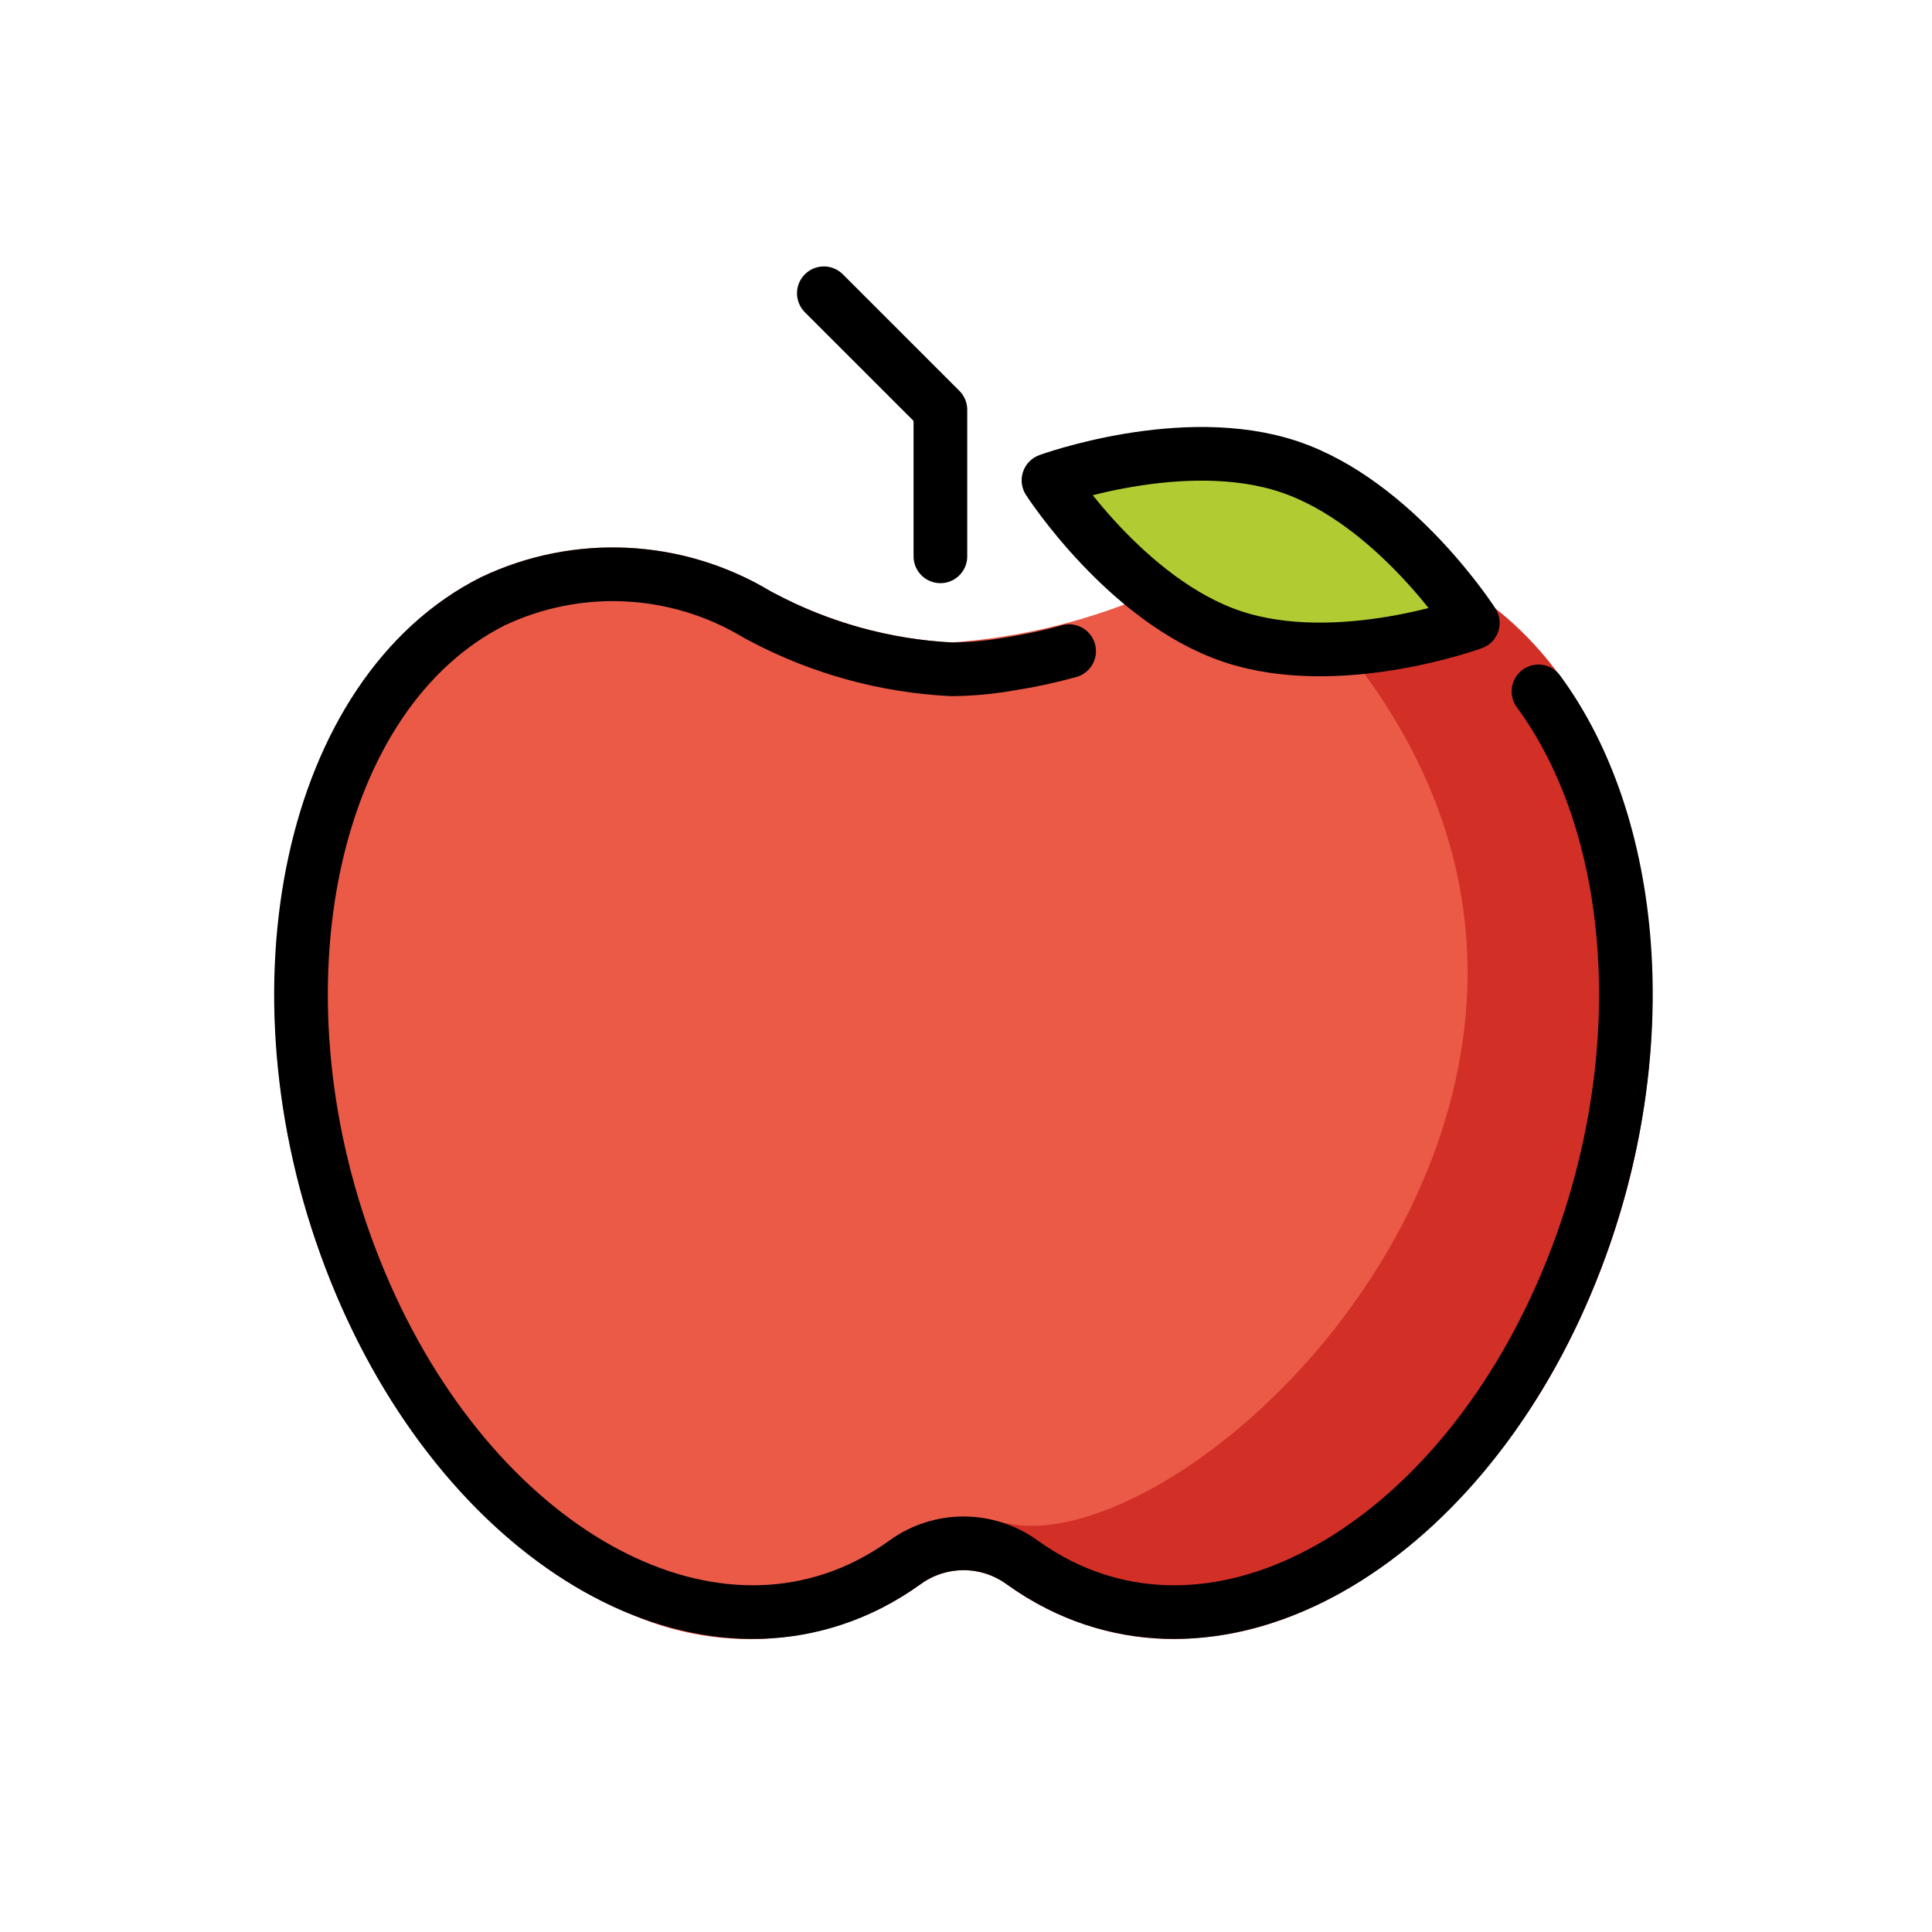
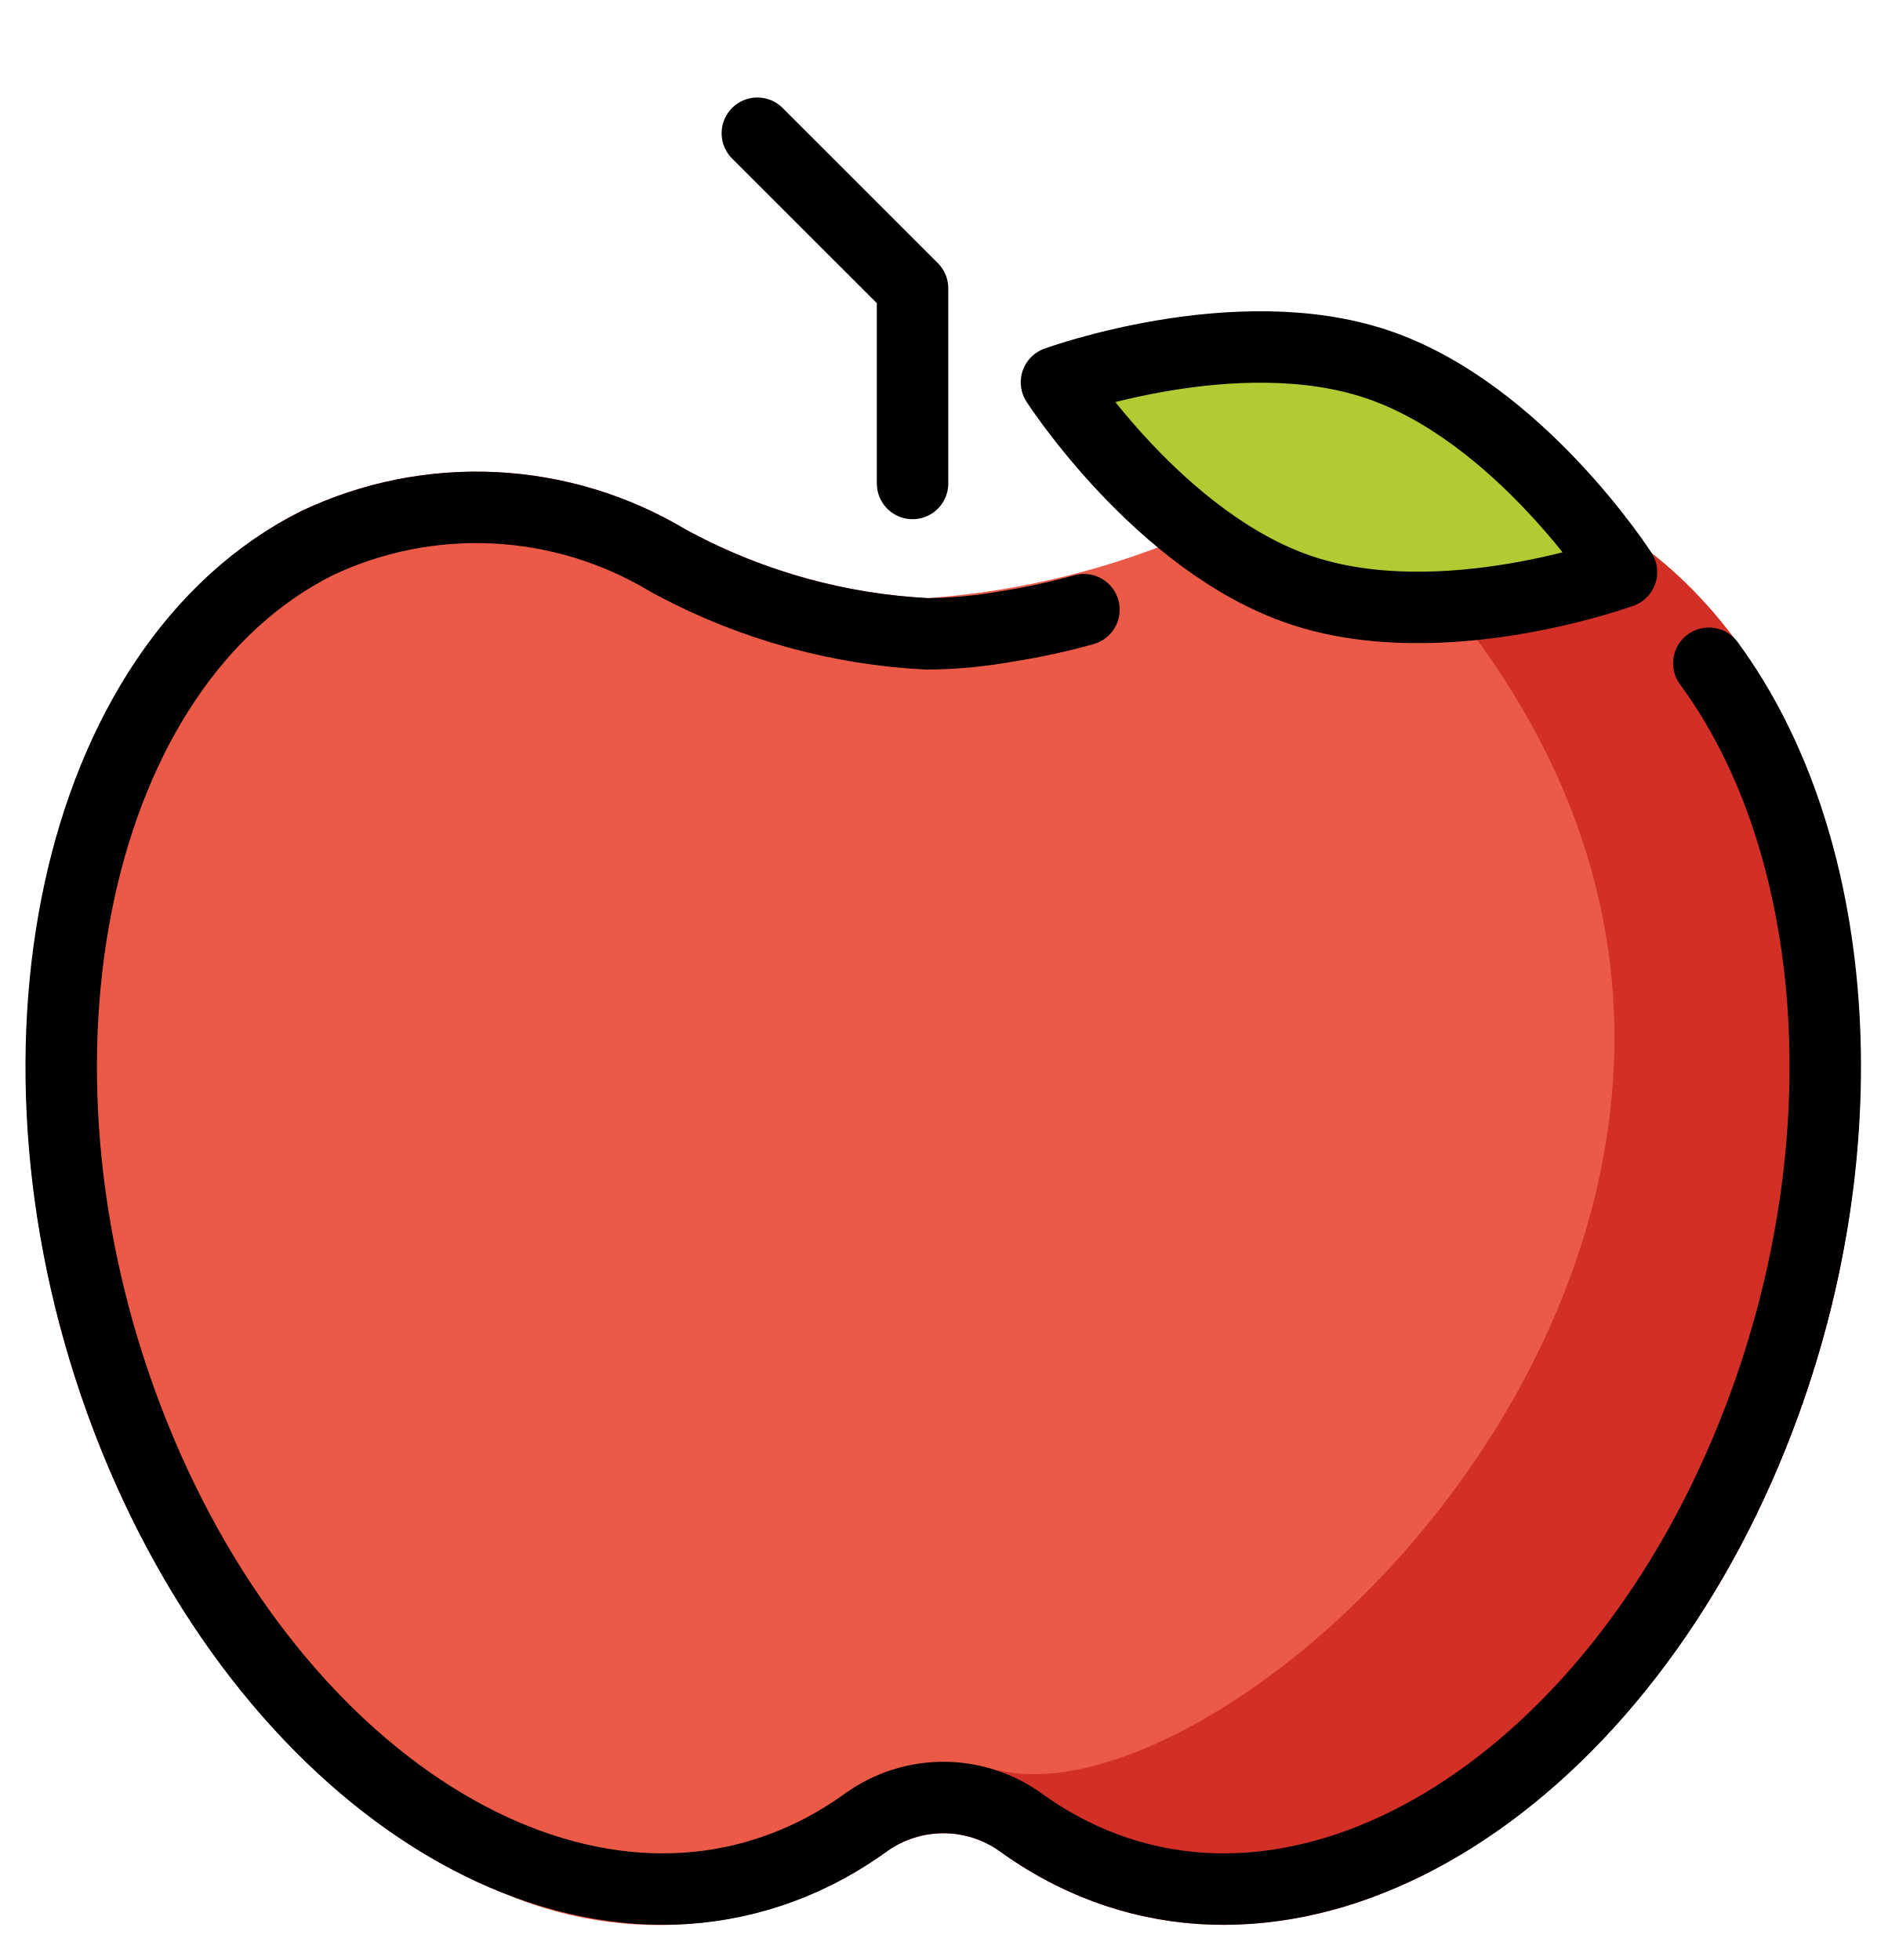
- <svg xmlns="http://www.w3.org/2000/svg" id="emoji" viewBox="0 0 72 72">
+ <svg xmlns="http://www.w3.org/2000/svg" viewBox="9.504 7.2 53.136 54.864" id="emoji" style="max-height: 500px" width="53.136" height="54.864">
  <g id="color">
-     <path fill="#ea5a47" d="M53.88,21.51a11.417,11.417,0,0,0-10.737.504c-.035.016-.072.033-.108.052a22.914,22.914,0,0,1-7.567,1.877,15.907,15.907,0,0,1-6.638-1.85l-.142-.076a11.41,11.41,0,0,0-10.764-.506C10.7,25.141,8.101,36.69,12.129,47.254c2.373,6.232,6.685,11.08,11.535,12.966a10.983,10.983,0,0,0,9.134-.266,11.377,11.377,0,0,0,1.532-.932,2.726,2.726,0,0,1,3.158,0,11.173,11.173,0,0,0,1.531.933,10.465,10.465,0,0,0,4.735,1.127,12.078,12.078,0,0,0,4.383-.859c4.851-1.886,9.165-6.733,11.539-12.968C63.707,36.685,61.108,25.135,53.88,21.51Z" />
-     <path fill="#f4aa41" d="M48.999,21.405a1.074,1.074,0,0,0-.245.009l.038-.227C48.867,21.263,48.933,21.329,48.999,21.405Z" />
-     <path fill="#d22f27" d="M53.883,21.511a10.367,10.367,0,0,0-4.902-1.106,1,1,0,0,0-.695,1.7c9.443,9.624,6.388,19.16,3.727,23.988-3.892,7.059-10.844,11.466-14.457,10.68a1,1,0,0,0-.672,1.865,15.513,15.513,0,0,0,7.169,1.898,12.895,12.895,0,0,0,4.629-.863c4.66-1.776,8.668-6.304,10.995-12.422C63.711,36.683,61.114,25.136,53.883,21.511Z" />
-     <path fill="#b1cc33" d="M48.044,17.395c3.956,1.329,6.844,5.819,6.844,5.819s-5.013,1.835-8.97.506c-3.951-1.327-6.844-5.819-6.844-5.819S44.094,16.067,48.044,17.395Z" />
+     <path d="M53.88,21.51a11.417,11.417,0,0,0-10.737.504c-.035.016-.072.033-.108.052a22.914,22.914,0,0,1-7.567,1.877,15.907,15.907,0,0,1-6.638-1.85l-.142-.076a11.41,11.41,0,0,0-10.764-.506C10.7,25.141,8.101,36.69,12.129,47.254c2.373,6.232,6.685,11.08,11.535,12.966a10.983,10.983,0,0,0,9.134-.266,11.377,11.377,0,0,0,1.532-.932,2.726,2.726,0,0,1,3.158,0,11.173,11.173,0,0,0,1.531.933,10.465,10.465,0,0,0,4.735,1.127,12.078,12.078,0,0,0,4.383-.859c4.851-1.886,9.165-6.733,11.539-12.968C63.707,36.685,61.108,25.135,53.88,21.51Z" fill="#ea5a47" />
+     <path d="M48.999,21.405a1.074,1.074,0,0,0-.245.009l.038-.227C48.867,21.263,48.933,21.329,48.999,21.405Z" fill="#f4aa41" />
+     <path d="M53.883,21.511a10.367,10.367,0,0,0-4.902-1.106,1,1,0,0,0-.695,1.7c9.443,9.624,6.388,19.16,3.727,23.988-3.892,7.059-10.844,11.466-14.457,10.68a1,1,0,0,0-.672,1.865,15.513,15.513,0,0,0,7.169,1.898,12.895,12.895,0,0,0,4.629-.863c4.66-1.776,8.668-6.304,10.995-12.422C63.711,36.683,61.114,25.136,53.883,21.511Z" fill="#d22f27" />
+     <path d="M48.044,17.395c3.956,1.329,6.844,5.819,6.844,5.819s-5.013,1.835-8.97.506c-3.951-1.327-6.844-5.819-6.844-5.819S44.094,16.067,48.044,17.395Z" fill="#b1cc33" />
  </g>
  <g id="line">
    <g id="line-2">
-       <polyline fill="none" stroke="#000" stroke-linecap="round" stroke-linejoin="round" stroke-width="2" points="35.046 20.733 35.046 15.272 30.702 10.929" />
-       <path fill="none" stroke="#000" stroke-linecap="round" stroke-linejoin="round" stroke-width="2" d="M57.334,25.766c3.648,4.949,4.397,13.296,1.409,21.133-3.857,10.129-12.488,15.573-19.273,12.163a10.24,10.24,0,0,1-1.394-.849,3.713,3.713,0,0,0-4.331-.001,10.27,10.27,0,0,1-1.396.85c-6.797,3.41-15.428-2.035-19.285-12.163-3.857-10.117-1.476-21.084,5.31-24.494a10.42,10.42,0,0,1,9.838.492s.056.034.168.09a16.863,16.863,0,0,0,7.088,1.956,13.271,13.271,0,0,0,2.249-.214,18.634,18.634,0,0,0,2.126-.463" />
-       <path fill="none" stroke="#000" stroke-linecap="round" stroke-linejoin="round" stroke-width="2" d="M48.044,17.395c3.956,1.329,6.844,5.819,6.844,5.819s-5.013,1.835-8.97.506c-3.951-1.327-6.844-5.819-6.844-5.819S44.094,16.067,48.044,17.395Z" />
+       <polyline points="35.046 20.733 35.046 15.272 30.702 10.929" stroke-width="2" stroke-linejoin="round" stroke-linecap="round" stroke="#000" fill="none" />
+       <path d="M57.334,25.766c3.648,4.949,4.397,13.296,1.409,21.133-3.857,10.129-12.488,15.573-19.273,12.163a10.24,10.24,0,0,1-1.394-.849,3.713,3.713,0,0,0-4.331-.001,10.27,10.27,0,0,1-1.396.85c-6.797,3.41-15.428-2.035-19.285-12.163-3.857-10.117-1.476-21.084,5.31-24.494a10.42,10.42,0,0,1,9.838.492s.056.034.168.09a16.863,16.863,0,0,0,7.088,1.956,13.271,13.271,0,0,0,2.249-.214,18.634,18.634,0,0,0,2.126-.463" stroke-width="2" stroke-linejoin="round" stroke-linecap="round" stroke="#000" fill="none" />
+       <path d="M48.044,17.395c3.956,1.329,6.844,5.819,6.844,5.819s-5.013,1.835-8.97.506c-3.951-1.327-6.844-5.819-6.844-5.819S44.094,16.067,48.044,17.395Z" stroke-width="2" stroke-linejoin="round" stroke-linecap="round" stroke="#000" fill="none" />
    </g>
  </g>
</svg>
